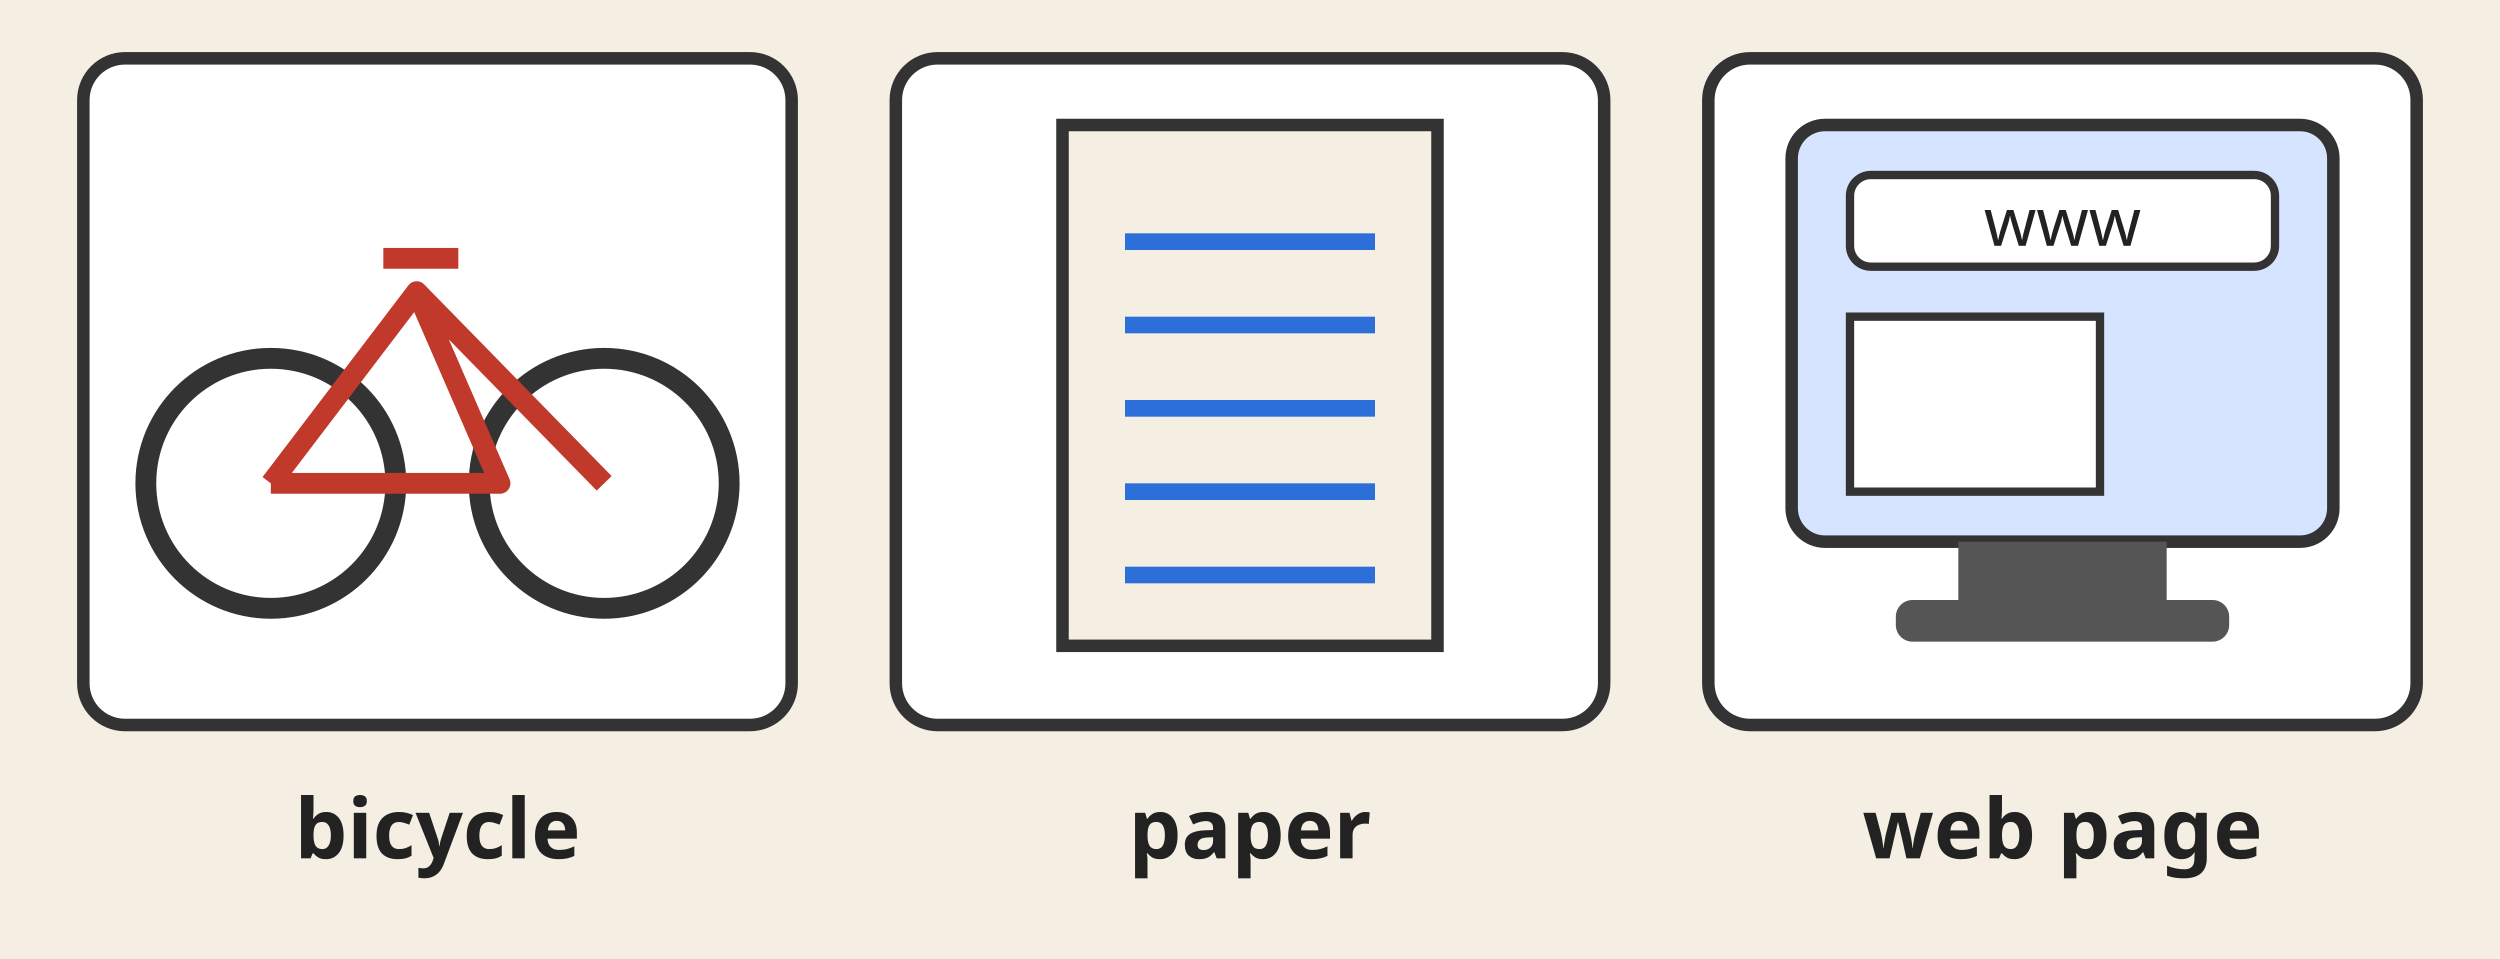
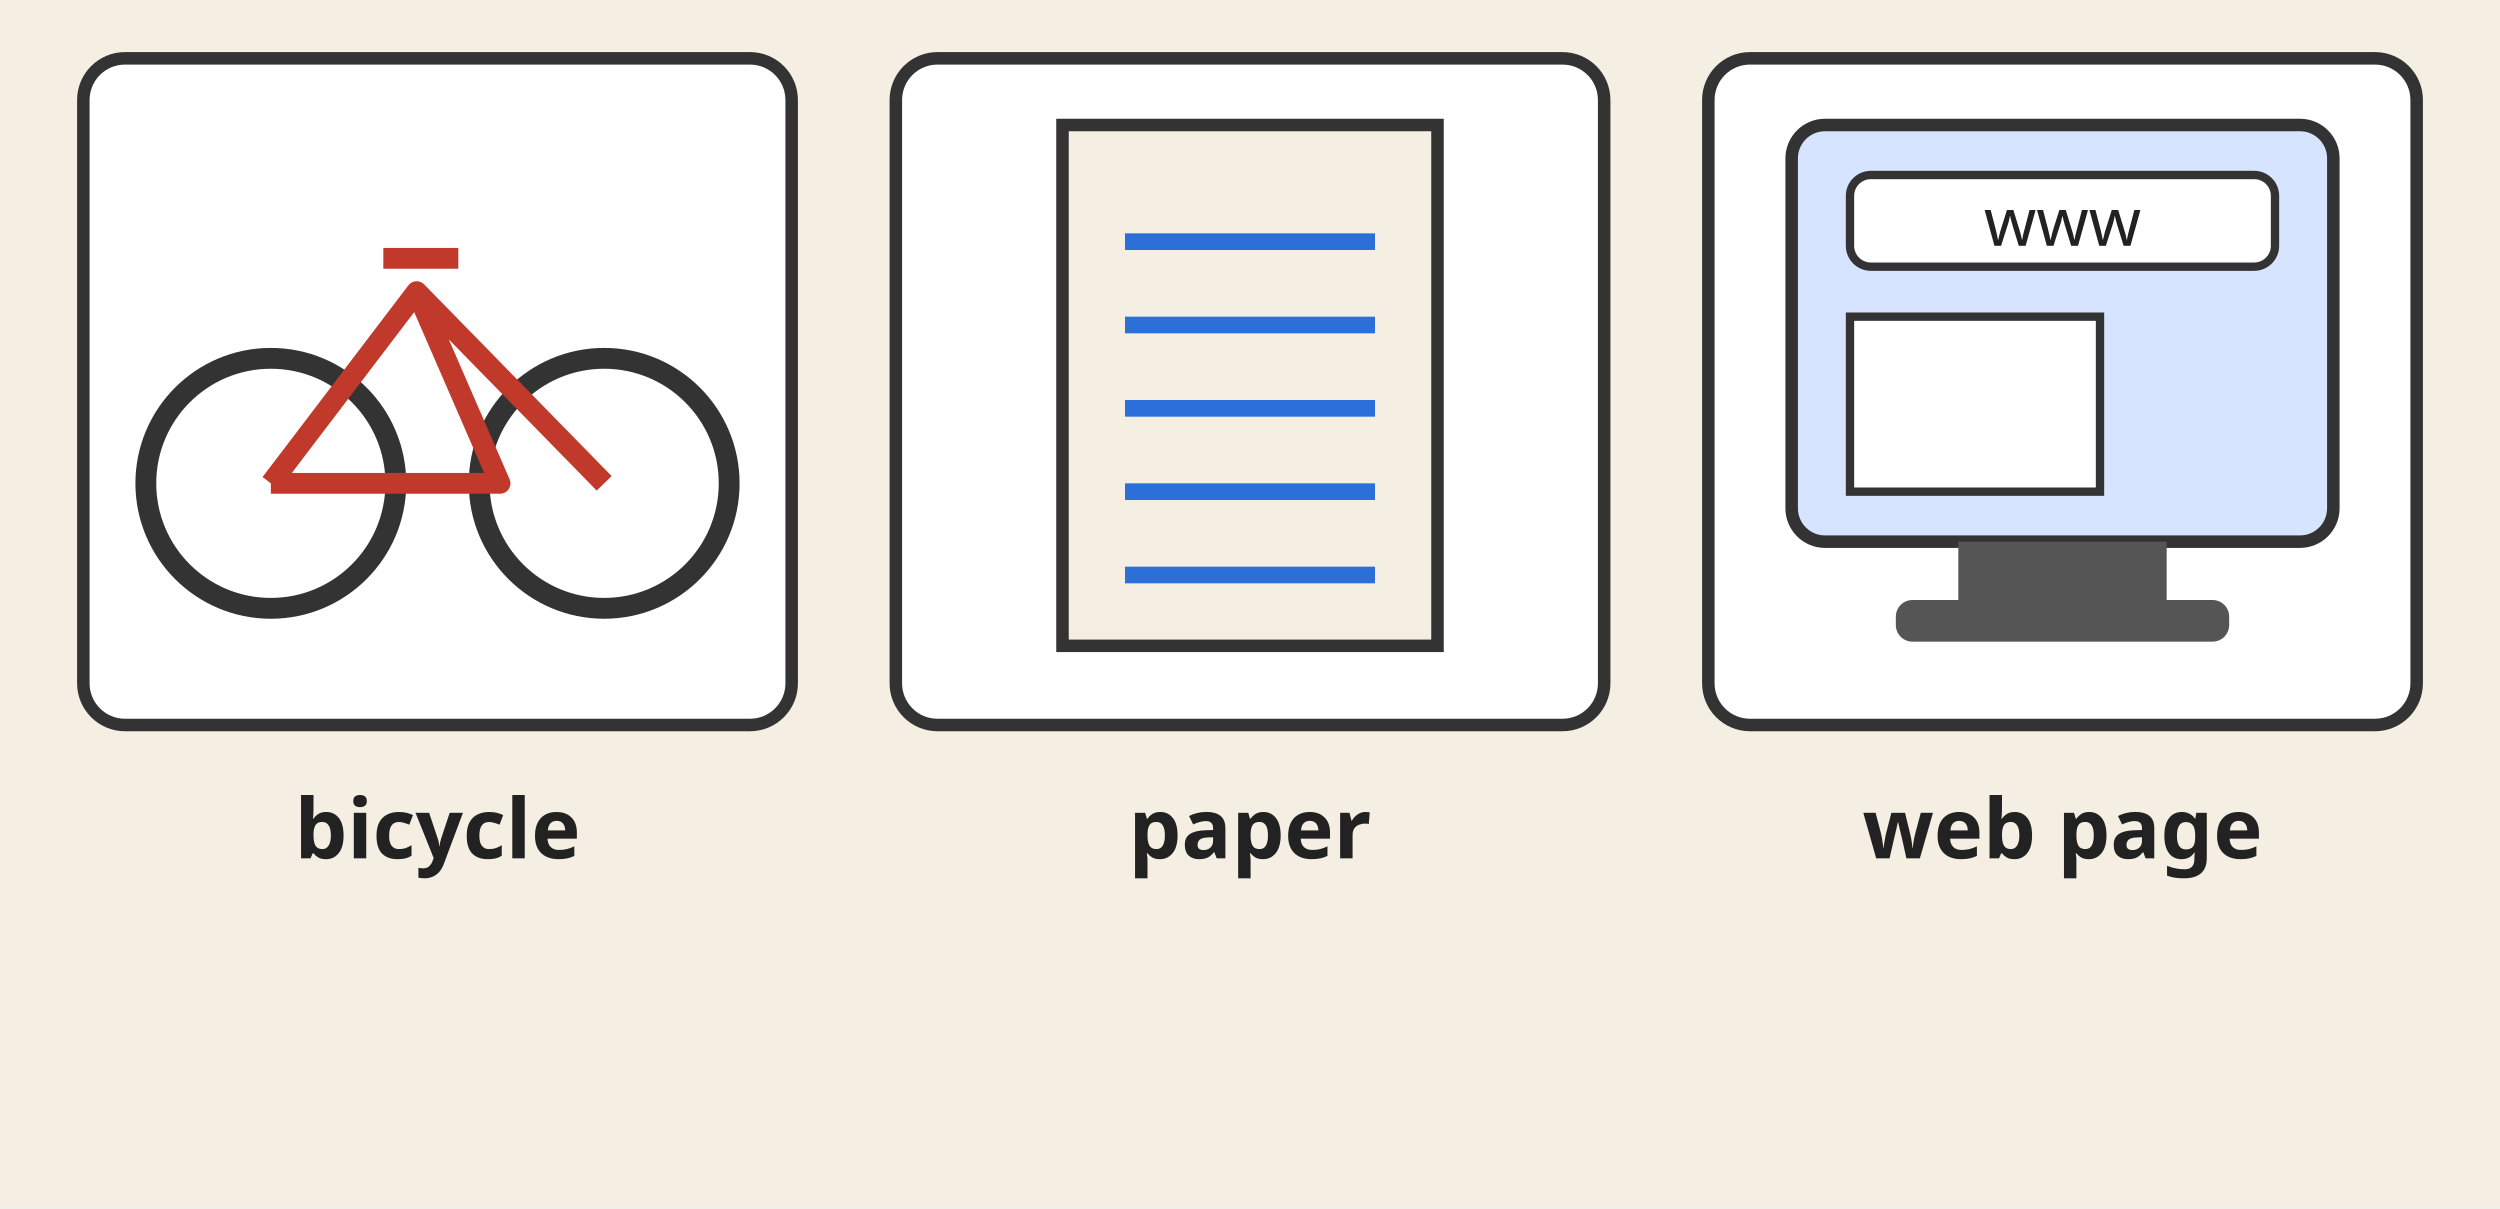
- <svg xmlns="http://www.w3.org/2000/svg" viewBox="0 0 600 230" role="img">
-   <rect width="600" height="230" fill="#f4efe2" />
+ <svg xmlns="http://www.w3.org/2000/svg" viewBox="0 0 600 290" role="img">
+   <rect width="600" height="290" fill="#f4efe2" />
  <rect x="20" y="14" width="170" height="160" rx="10" fill="#fff" stroke="#333" stroke-width="3" />
  <text x="105" y="206" text-anchor="middle" font-family="sans-serif" font-size="20" font-weight="bold" fill="#222">bicycle</text>
  <circle cx="65" cy="116" r="30" fill="none" stroke="#333" stroke-width="5" />
  <circle cx="145" cy="116" r="30" fill="none" stroke="#333" stroke-width="5" />
  <path d="M65 116 L100 70 L145 116 M100 70 L120 116 L65 116 M92 62 L110 62" fill="none" stroke="#c0392b" stroke-width="5" stroke-linejoin="round" />
  <rect x="215" y="14" width="170" height="160" rx="10" fill="#fff" stroke="#333" stroke-width="3" />
  <text x="300" y="206" text-anchor="middle" font-family="sans-serif" font-size="20" font-weight="bold" fill="#222">paper</text>
  <rect x="255" y="30" width="90" height="125" fill="#f4efe2" stroke="#333" stroke-width="3" />
  <line x1="270" y1="58" x2="330" y2="58" stroke="#2c6fd8" stroke-width="4" />
  <line x1="270" y1="78" x2="330" y2="78" stroke="#2c6fd8" stroke-width="4" />
  <line x1="270" y1="98" x2="330" y2="98" stroke="#2c6fd8" stroke-width="4" />
  <line x1="270" y1="118" x2="330" y2="118" stroke="#2c6fd8" stroke-width="4" />
  <line x1="270" y1="138" x2="330" y2="138" stroke="#2c6fd8" stroke-width="4" />
  <rect x="410" y="14" width="170" height="160" rx="10" fill="#fff" stroke="#333" stroke-width="3" />
  <text x="495" y="206" text-anchor="middle" font-family="sans-serif" font-size="20" font-weight="bold" fill="#222">web page</text>
  <rect x="430" y="30" width="130" height="100" rx="8" fill="#d6e4ff" stroke="#333" stroke-width="3" />
  <rect x="444" y="42" width="102" height="22" rx="5" fill="#fff" stroke="#333" stroke-width="2" />
  <text x="495" y="59" text-anchor="middle" font-family="sans-serif" font-size="16" fill="#222">www</text>
  <rect x="444" y="76" width="60" height="42" fill="#fff" stroke="#333" stroke-width="2" />
  <rect x="470" y="130" width="50" height="14" fill="#555" />
  <rect x="455" y="144" width="80" height="10" rx="4" fill="#555" />
</svg>
